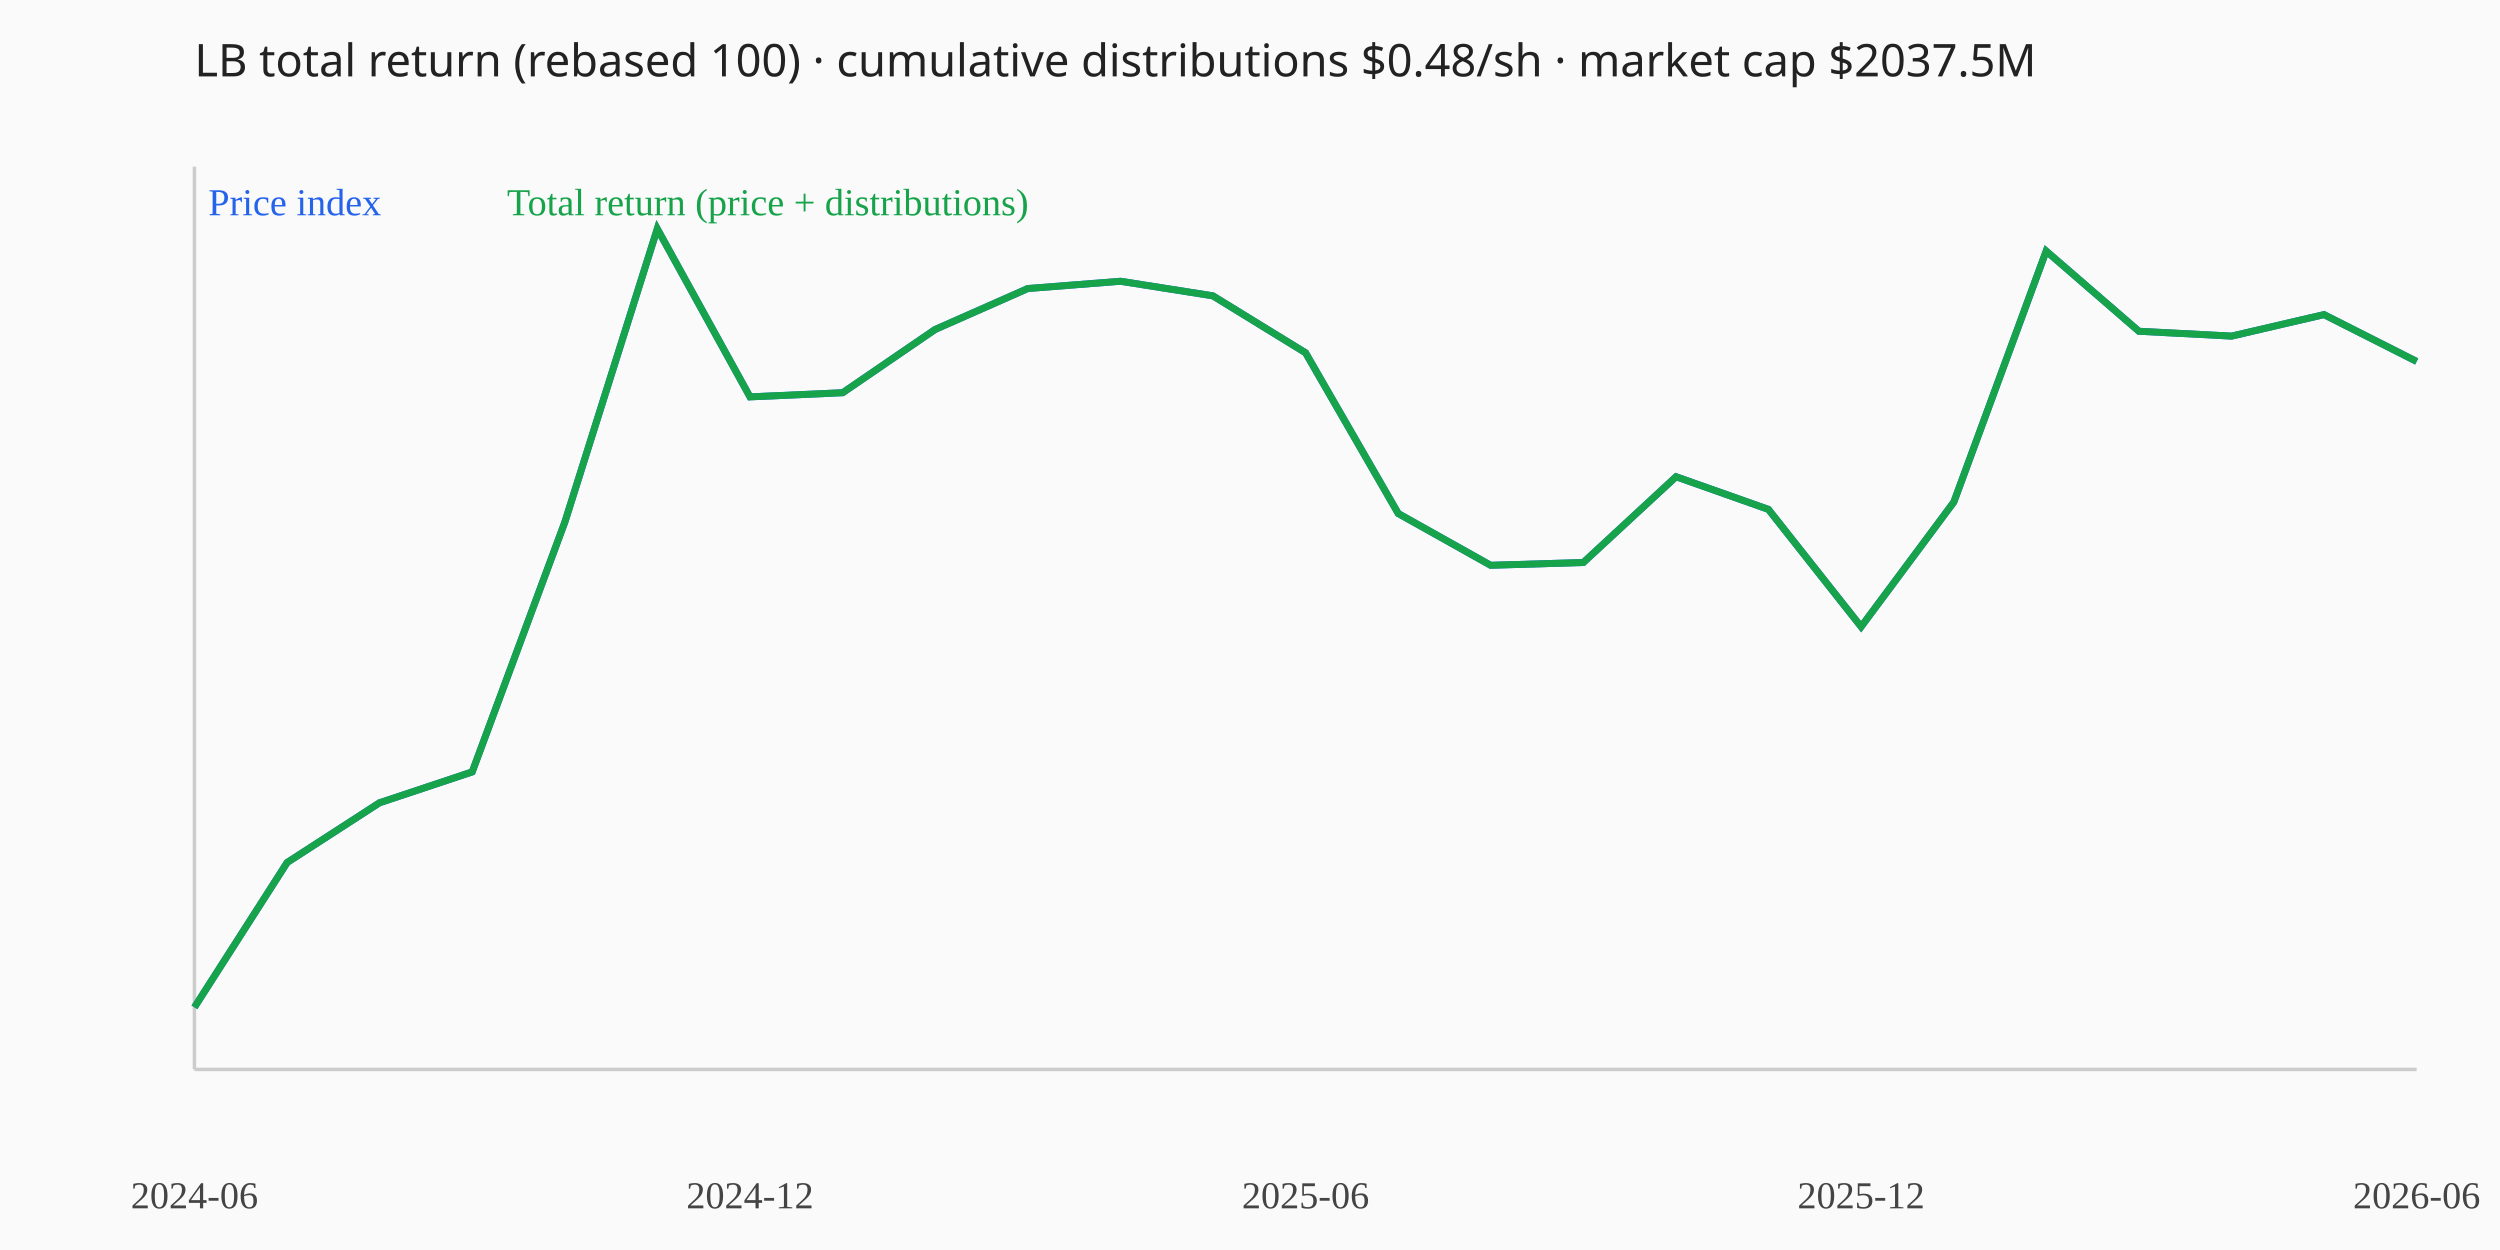
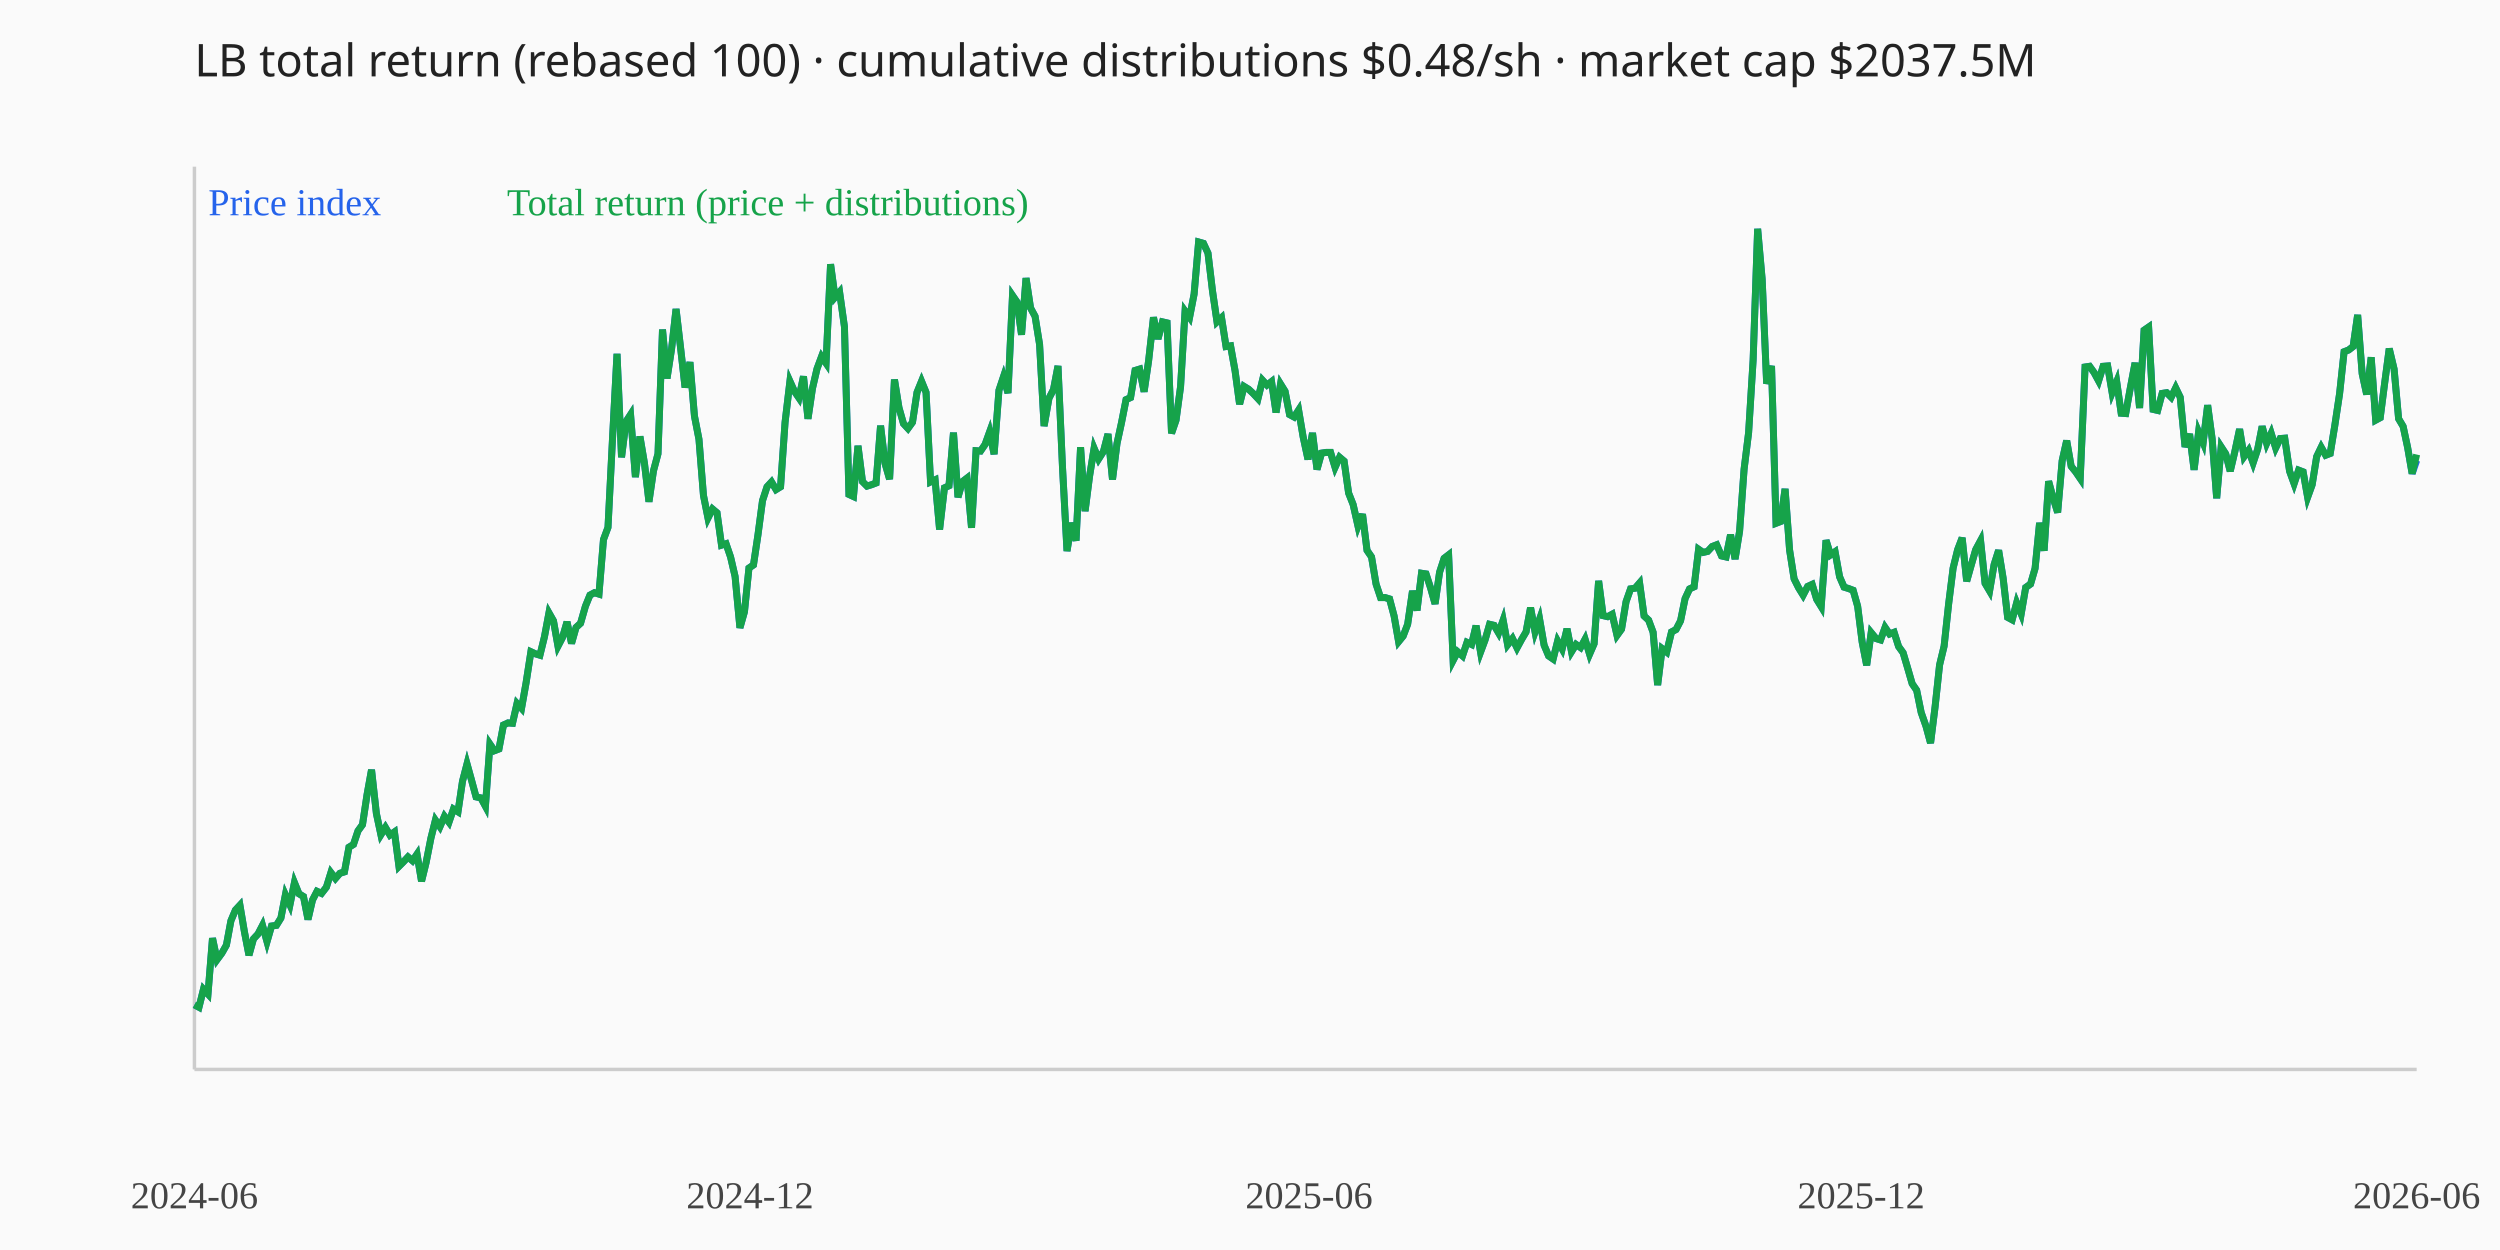
<svg xmlns="http://www.w3.org/2000/svg" width="720" height="360" viewBox="0 0 720 360">
  <rect width="720" height="360" fill="#fafafa" />
  <text x="56" y="22" font-size="13" font-family="sans-serif" fill="#222">LB total return (rebased 100) · cumulative distributions $0.48/sh · market cap $2037.5M</text>
  <line x1="56" y1="308" x2="696" y2="308" stroke="#ccc" />
  <line x1="56" y1="48" x2="56" y2="308" stroke="#ccc" />
-   <polyline fill="none" stroke="#2563eb" stroke-width="2" points="56.0,290.1 82.7,248.4 109.3,231.2 136.0,222.3 162.7,150.3 189.3,65.9 216.0,114.3 242.7,113.1 269.3,94.9 296.0,83.1 322.7,81.0 349.3,85.2 376.0,101.6 402.7,147.9 429.3,162.8 456.0,162.0 482.7,137.3 509.3,146.7 536.0,180.5 562.7,144.6 589.3,72.3 616.0,95.4 642.7,96.8 669.3,90.6 696.0,104.1" />
-   <polyline fill="none" stroke="#16a34a" stroke-width="2" points="56.0,290.1 82.7,248.4 109.3,231.2 136.0,222.3 162.7,150.3 189.3,65.9 216.0,114.3 242.7,113.1 269.3,94.9 296.0,83.1 322.7,81.0 349.3,85.2 376.0,101.6 402.7,147.9 429.3,162.8 456.0,162.0 482.7,137.3 509.3,146.7 536.0,180.5 562.7,144.6 589.3,72.3 616.0,95.4 642.7,96.8 669.3,90.6 696.0,104.1" />
+   <polyline fill="none" stroke="#2563eb" stroke-width="2" points="56.0,289.4 57.3,290.1 58.6,284.9 59.9,286.3 61.2,270.2 62.5,276.4 63.9,274.5 65.2,272.2 66.5,265.2 67.8,262.1 69.1,260.7 70.4,268.4 71.7,275.1 73.0,270.4 74.3,269.0 75.6,266.5 76.9,271.2 78.2,266.7 79.6,266.5 80.9,264.4 82.2,257.7 83.5,260.6 84.8,254.2 86.1,257.4 87.4,258.2 88.7,264.8 90.0,259.2 91.3,256.7 92.6,257.3 94.0,255.5 95.3,251.3 96.6,253.0 97.9,251.5 99.2,251.1 100.5,244.0 101.8,243.2 103.1,239.3 104.4,237.5 105.7,228.9 107.0,221.7 108.4,234.3 109.7,240.4 111.0,238.3 112.3,240.5 113.6,239.6 114.9,249.5 116.2,248.2 117.5,246.8 118.8,247.9 120.1,246.0 121.4,253.8 122.7,248.5 124.1,241.4 125.4,236.2 126.7,238.1 128.0,235.1 129.3,236.8 130.6,233.0 131.9,233.8 133.2,225.0 134.5,220.0 135.8,224.7 137.1,229.5 138.5,229.8 139.8,232.2 141.1,214.3 142.4,216.2 143.7,215.7 145.0,208.8 146.3,208.2 147.6,208.3 148.9,202.6 150.2,204.0 151.5,196.7 152.9,187.7 154.2,188.3 155.5,188.7 156.8,183.4 158.1,176.5 159.4,178.8 160.7,186.1 162.0,183.6 163.3,179.1 164.6,185.3 165.9,180.7 167.2,179.5 168.6,174.6 169.9,171.4 171.2,170.7 172.5,171.1 173.8,155.4 175.1,151.9 176.4,126.4 177.7,101.9 179.0,131.7 180.3,121.4 181.6,119.4 183.0,137.4 184.3,125.7 185.6,133.4 186.9,144.5 188.2,135.6 189.5,130.7 190.8,94.9 192.1,109.0 193.4,100.6 194.7,89.0 196.0,100.1 197.3,111.6 198.7,104.3 200.0,119.8 201.3,126.5 202.6,142.7 203.9,149.2 205.2,146.6 206.5,147.7 207.8,157.0 209.1,156.6 210.4,160.4 211.7,166.0 213.1,180.8 214.4,176.2 215.7,163.6 217.0,162.7 218.3,154.0 219.6,144.2 220.9,140.2 222.2,138.8 223.5,141.0 224.8,140.2 226.1,121.6 227.5,109.8 228.8,112.7 230.1,114.6 231.4,108.4 232.7,120.6 234.0,111.8 235.3,106.2 236.6,102.7 237.9,104.6 239.2,76.1 240.5,85.6 241.8,84.1 243.2,94.1 244.5,142.4 245.8,143.0 247.1,128.4 248.4,138.7 249.7,140.0 251.0,139.6 252.3,139.1 253.6,122.6 254.9,133.5 256.2,138.0 257.6,109.3 258.9,117.4 260.2,122.0 261.5,123.4 262.8,121.6 264.1,113.0 265.4,109.8 266.7,113.0 268.0,138.8 269.3,138.2 270.6,152.5 272.0,140.5 273.3,139.9 274.6,124.6 275.9,143.2 277.2,138.7 278.5,137.7 279.8,152.0 281.1,129.8 282.4,129.9 283.7,128.0 285.0,124.4 286.3,130.8 287.7,112.4 289.0,108.5 290.3,113.2 291.6,85.1 292.9,87.0 294.2,96.4 295.5,80.1 296.8,88.7 298.1,91.1 299.4,99.2 300.7,122.7 302.1,114.7 303.4,112.2 304.7,105.4 306.0,134.6 307.3,158.7 308.6,150.6 309.9,155.7 311.2,128.8 312.5,147.2 313.8,137.1 315.1,129.1 316.4,132.2 317.8,130.0 319.1,125.0 320.4,138.1 321.7,127.7 323.0,121.7 324.3,115.1 325.6,114.5 326.9,106.7 328.2,106.3 329.5,112.8 330.8,103.9 332.2,91.4 333.5,97.6 334.8,92.7 336.1,93.0 337.4,124.8 338.7,121.0 340.0,111.4 341.3,89.6 342.6,91.4 343.9,84.7 345.2,69.7 346.6,70.1 347.9,72.9 349.2,83.8 350.5,92.7 351.8,91.5 353.1,99.8 354.4,99.6 355.7,106.8 357.0,116.4 358.3,111.3 359.6,112.1 360.9,113.3 362.3,114.8 363.6,109.5 364.9,110.9 366.2,109.9 367.5,118.8 368.8,110.6 370.1,112.7 371.4,119.4 372.7,120.1 374.0,118.1 375.3,125.8 376.7,132.3 378.0,124.7 379.3,135.2 380.6,130.5 381.9,130.3 383.2,130.3 384.5,134.6 385.8,131.7 387.1,132.8 388.4,142.0 389.7,145.3 391.1,151.5 392.4,148.1 393.7,158.5 395.0,160.4 396.3,168.2 397.6,172.1 398.9,172.1 400.2,172.5 401.5,177.4 402.8,184.8 404.1,183.2 405.4,179.8 406.8,170.2 408.1,175.8 409.4,165.1 410.7,165.3 412.0,169.3 413.3,173.9 414.6,164.8 415.9,160.8 417.2,159.8 418.5,190.2 419.8,187.7 421.2,188.9 422.5,185.0 423.8,185.6 425.1,180.2 426.4,187.8 427.7,184.3 429.0,179.8 430.3,180.1 431.6,182.3 432.9,178.6 434.2,185.7 435.6,183.9 436.9,186.6 438.2,184.2 439.5,182.0 440.8,175.0 442.1,182.0 443.4,178.3 444.7,185.8 446.0,188.9 447.3,189.8 448.6,184.6 449.9,186.9 451.3,181.1 452.6,187.7 453.9,185.6 455.2,186.5 456.5,184.1 457.8,188.4 459.1,185.4 460.4,167.3 461.7,177.3 463.0,177.6 464.3,176.9 465.7,183.0 467.0,181.2 468.3,173.3 469.6,169.6 470.9,169.4 472.2,167.9 473.5,177.4 474.8,178.6 476.1,182.1 477.4,197.3 478.7,186.8 480.0,187.8 481.4,182.0 482.7,181.3 484.0,178.8 485.3,172.4 486.6,169.6 487.9,169.0 489.2,158.2 490.5,159.1 491.8,158.8 493.1,157.4 494.4,156.9 495.8,160.1 497.1,160.4 498.4,154.0 499.7,161.0 501.0,153.0 502.3,135.1 503.6,124.6 504.9,103.7 506.2,65.9 507.5,80.4 508.8,110.5 510.2,105.4 511.5,150.7 512.8,150.2 514.1,140.8 515.4,158.4 516.7,166.7 518.0,169.3 519.3,171.4 520.6,168.9 521.9,168.3 523.2,172.6 524.5,174.7 525.9,155.6 527.2,159.8 528.5,158.9 529.8,166.1 531.1,169.1 532.4,169.5 533.7,170.0 535.0,174.6 536.3,184.9 537.6,191.6 538.9,182.2 540.3,183.9 541.6,184.3 542.9,180.7 544.2,182.6 545.5,182.1 546.8,186.2 548.1,188.0 549.4,192.4 550.7,196.9 552.0,198.8 553.3,205.2 554.7,209.2 556.0,214.0 557.3,203.6 558.6,191.5 559.9,186.1 561.2,174.0 562.5,163.6 563.8,158.3 565.1,154.9 566.4,167.4 567.7,162.8 569.0,158.3 570.4,155.7 571.7,168.0 573.0,170.2 574.3,162.6 575.6,158.5 576.9,166.5 578.2,177.8 579.5,178.5 580.8,173.6 582.1,176.8 583.4,169.2 584.8,168.2 586.1,163.7 587.4,150.6 588.7,158.6 590.0,138.6 591.3,143.4 592.6,147.6 593.9,132.7 595.2,126.9 596.5,134.3 597.8,135.9 599.1,137.8 600.5,105.7 601.8,105.5 603.1,107.3 604.4,109.7 605.7,105.5 607.0,105.4 608.3,113.1 609.6,109.9 610.9,119.0 612.2,119.1 613.5,111.9 614.9,104.5 616.2,117.5 617.5,95.1 618.8,94.2 620.1,117.9 621.4,118.2 622.7,113.3 624.0,113.1 625.3,114.4 626.6,111.7 627.9,114.4 629.3,128.7 630.6,125.0 631.9,135.3 633.2,124.4 634.5,127.5 635.8,116.7 637.1,126.4 638.4,143.5 639.7,128.7 641.0,130.7 642.3,135.7 643.6,130.2 645.0,123.6 646.3,131.5 647.6,129.7 648.9,133.3 650.2,129.4 651.5,122.8 652.8,127.7 654.1,124.8 655.4,129.0 656.7,126.3 658.0,126.2 659.4,135.7 660.7,139.3 662.0,135.4 663.3,135.9 664.6,143.2 665.9,139.6 667.2,131.5 668.5,128.8 669.8,131.1 671.1,130.6 672.4,122.7 673.8,113.4 675.1,101.3 676.4,100.8 677.7,99.8 679.0,90.7 680.3,107.6 681.6,113.6 682.9,102.9 684.2,121.0 685.5,120.3 686.8,110.2 688.1,100.4 689.5,106.3 690.8,120.6 692.1,122.8 693.4,128.9 694.7,136.4 696.0,132.6" />
+   <polyline fill="none" stroke="#16a34a" stroke-width="2" points="56.0,289.4 57.3,290.1 58.6,284.9 59.9,286.3 61.2,270.2 62.5,276.4 63.9,274.5 65.2,272.2 66.5,265.2 67.8,262.1 69.1,260.7 70.4,268.4 71.7,275.1 73.0,270.4 74.3,269.0 75.6,266.5 76.9,271.2 78.2,266.7 79.6,266.5 80.9,264.4 82.2,257.7 83.5,260.6 84.8,254.2 86.1,257.4 87.4,258.2 88.7,264.8 90.0,259.2 91.3,256.7 92.6,257.3 94.0,255.5 95.3,251.3 96.6,253.0 97.9,251.5 99.2,251.1 100.5,244.0 101.8,243.2 103.1,239.3 104.4,237.5 105.7,228.9 107.0,221.7 108.4,234.3 109.7,240.4 111.0,238.3 112.3,240.5 113.6,239.6 114.9,249.5 116.2,248.2 117.5,246.8 118.8,247.9 120.1,246.0 121.4,253.8 122.7,248.5 124.1,241.4 125.4,236.2 126.7,238.1 128.0,235.1 129.3,236.8 130.6,233.0 131.9,233.8 133.2,225.0 134.5,220.0 135.8,224.7 137.1,229.5 138.5,229.8 139.8,232.2 141.1,214.3 142.4,216.2 143.7,215.7 145.0,208.8 146.3,208.2 147.6,208.3 148.9,202.6 150.2,204.0 151.5,196.7 152.9,187.7 154.2,188.3 155.5,188.7 156.8,183.4 158.1,176.5 159.4,178.8 160.7,186.1 162.0,183.6 163.3,179.1 164.6,185.3 165.9,180.7 167.2,179.5 168.6,174.6 169.9,171.4 171.2,170.7 172.5,171.1 173.8,155.4 175.1,151.9 176.4,126.4 177.7,101.9 179.0,131.7 180.3,121.4 181.6,119.4 183.0,137.4 184.3,125.7 185.6,133.4 186.9,144.5 188.2,135.6 189.5,130.7 190.8,94.9 192.1,109.0 193.4,100.6 194.7,89.0 196.0,100.1 197.3,111.6 198.7,104.3 200.0,119.8 201.3,126.5 202.6,142.7 203.9,149.2 205.2,146.6 206.5,147.7 207.8,157.0 209.1,156.6 210.4,160.4 211.7,166.0 213.1,180.8 214.4,176.2 215.7,163.6 217.0,162.7 218.3,154.0 219.6,144.2 220.9,140.2 222.2,138.8 223.5,141.0 224.8,140.2 226.1,121.6 227.5,109.8 228.8,112.7 230.1,114.6 231.4,108.4 232.7,120.6 234.0,111.8 235.3,106.2 236.6,102.7 237.9,104.6 239.2,76.1 240.5,85.6 241.8,84.1 243.2,94.1 244.5,142.4 245.8,143.0 247.1,128.4 248.4,138.7 249.7,140.0 251.0,139.6 252.3,139.1 253.6,122.6 254.9,133.5 256.2,138.0 257.6,109.3 258.9,117.4 260.2,122.0 261.5,123.4 262.8,121.6 264.1,113.0 265.4,109.8 266.7,113.0 268.0,138.8 269.3,138.2 270.6,152.5 272.0,140.5 273.3,139.9 274.6,124.6 275.9,143.2 277.2,138.7 278.5,137.7 279.8,152.0 281.1,129.8 282.4,129.9 283.7,128.0 285.0,124.4 286.3,130.8 287.7,112.4 289.0,108.5 290.3,113.2 291.6,85.1 292.9,87.0 294.2,96.4 295.5,80.1 296.8,88.7 298.1,91.1 299.4,99.2 300.7,122.7 302.1,114.7 303.4,112.2 304.7,105.4 306.0,134.6 307.3,158.7 308.6,150.6 309.9,155.7 311.2,128.8 312.5,147.2 313.8,137.1 315.1,129.1 316.4,132.2 317.8,130.0 319.1,125.0 320.4,138.1 321.7,127.7 323.0,121.7 324.3,115.1 325.6,114.5 326.9,106.7 328.2,106.3 329.5,112.8 330.8,103.9 332.2,91.4 333.5,97.6 334.8,92.7 336.1,93.0 337.4,124.8 338.7,121.0 340.0,111.4 341.3,89.6 342.6,91.4 343.9,84.7 345.2,69.7 346.6,70.1 347.9,72.9 349.2,83.8 350.5,92.7 351.8,91.5 353.1,99.8 354.4,99.6 355.7,106.8 357.0,116.4 358.3,111.3 359.6,112.1 360.9,113.3 362.3,114.8 363.6,109.5 364.9,110.9 366.2,109.9 367.5,118.8 368.8,110.6 370.1,112.7 371.4,119.4 372.7,120.1 374.0,118.1 375.3,125.8 376.7,132.3 378.0,124.7 379.3,135.2 380.6,130.5 381.9,130.3 383.2,130.3 384.5,134.6 385.8,131.7 387.1,132.8 388.4,142.0 389.7,145.3 391.1,151.5 392.4,148.1 393.7,158.5 395.0,160.4 396.3,168.2 397.6,172.1 398.9,172.1 400.2,172.5 401.5,177.4 402.8,184.8 404.1,183.2 405.4,179.8 406.8,170.2 408.1,175.8 409.4,165.1 410.7,165.3 412.0,169.3 413.3,173.9 414.6,164.8 415.9,160.8 417.2,159.8 418.5,190.2 419.8,187.7 421.2,188.9 422.5,185.0 423.8,185.6 425.1,180.2 426.4,187.8 427.7,184.3 429.0,179.8 430.3,180.1 431.6,182.3 432.9,178.6 434.2,185.7 435.6,183.9 436.9,186.6 438.2,184.2 439.5,182.0 440.8,175.0 442.1,182.0 443.4,178.3 444.7,185.8 446.0,188.9 447.3,189.8 448.6,184.6 449.9,186.9 451.3,181.1 452.6,187.7 453.9,185.6 455.2,186.5 456.5,184.1 457.8,188.4 459.1,185.4 460.4,167.3 461.7,177.3 463.0,177.6 464.3,176.9 465.7,183.0 467.0,181.2 468.3,173.3 469.6,169.6 470.9,169.4 472.2,167.9 473.5,177.4 474.8,178.6 476.1,182.1 477.4,197.3 478.7,186.8 480.0,187.8 481.4,182.0 482.7,181.3 484.0,178.8 485.3,172.4 486.6,169.6 487.9,169.0 489.2,158.2 490.5,159.1 491.8,158.8 493.1,157.4 494.4,156.9 495.8,160.1 497.1,160.4 498.4,154.0 499.7,161.0 501.0,153.0 502.3,135.1 503.6,124.6 504.9,103.7 506.2,65.9 507.5,80.4 508.8,110.5 510.2,105.4 511.5,150.7 512.8,150.2 514.1,140.8 515.4,158.4 516.7,166.7 518.0,169.3 519.3,171.4 520.6,168.9 521.9,168.3 523.2,172.6 524.5,174.7 525.9,155.6 527.2,159.8 528.5,158.9 529.8,166.1 531.1,169.1 532.4,169.5 533.7,170.0 535.0,174.6 536.3,184.9 537.6,191.6 538.9,182.2 540.3,183.9 541.6,184.3 542.9,180.7 544.2,182.6 545.5,182.1 546.8,186.2 548.1,188.0 549.4,192.4 550.7,196.9 552.0,198.8 553.3,205.2 554.7,209.2 556.0,214.0 557.3,203.6 558.6,191.5 559.9,186.1 561.2,174.0 562.5,163.6 563.8,158.3 565.1,154.9 566.4,167.4 567.7,162.8 569.0,158.3 570.4,155.7 571.7,168.0 573.0,170.2 574.3,162.6 575.6,158.5 576.9,166.5 578.2,177.8 579.5,178.5 580.8,173.6 582.1,176.8 583.4,169.2 584.8,168.2 586.1,163.7 587.4,150.6 588.7,158.6 590.0,138.6 591.3,143.4 592.6,147.6 593.9,132.7 595.2,126.9 596.5,134.3 597.8,135.9 599.1,137.8 600.5,105.7 601.8,105.5 603.1,107.3 604.4,109.7 605.7,105.5 607.0,105.4 608.3,113.1 609.6,109.9 610.9,119.0 612.2,119.1 613.5,111.9 614.9,104.5 616.2,117.5 617.5,95.1 618.8,94.2 620.1,117.9 621.4,118.2 622.7,113.3 624.0,113.1 625.3,114.4 626.6,111.7 627.9,114.4 629.3,128.7 630.6,125.0 631.9,135.3 633.2,124.4 634.5,127.5 635.8,116.7 637.1,126.4 638.4,143.5 639.7,128.7 641.0,130.7 642.3,135.7 643.6,130.2 645.0,123.6 646.3,131.5 647.6,129.7 648.9,133.3 650.2,129.4 651.5,122.8 652.8,127.7 654.1,124.8 655.4,129.0 656.7,126.3 658.0,126.2 659.4,135.7 660.7,139.3 662.0,135.4 663.3,135.9 664.6,143.2 665.9,139.6 667.2,131.5 668.5,128.8 669.8,131.1 671.1,130.6 672.4,122.7 673.8,113.4 675.1,101.3 676.4,100.8 677.7,99.8 679.0,90.7 680.3,107.6 681.6,113.6 682.9,102.9 684.2,121.0 685.5,120.3 686.8,110.2 688.1,100.4 689.5,106.3 690.8,120.6 692.1,122.8 693.4,128.9 694.7,136.4 696.0,130.9" />
  <text x="60" y="62" font-size="11" fill="#2563eb">Price index</text>
  <text x="146" y="62" font-size="11" fill="#16a34a">Total return (price + distributions)</text>
  <text x="56" y="348" font-size="11" text-anchor="middle" fill="#444">2024-06</text>
  <text x="216" y="348" font-size="11" text-anchor="middle" fill="#444">2024-12</text>
-   <text x="376" y="348" font-size="11" text-anchor="middle" fill="#444">2025-06</text>
+   <text x="377" y="348" font-size="11" text-anchor="middle" fill="#444">2025-06</text>
  <text x="536" y="348" font-size="11" text-anchor="middle" fill="#444">2025-12</text>
  <text x="696" y="348" font-size="11" text-anchor="middle" fill="#444">2026-06</text>
</svg>
